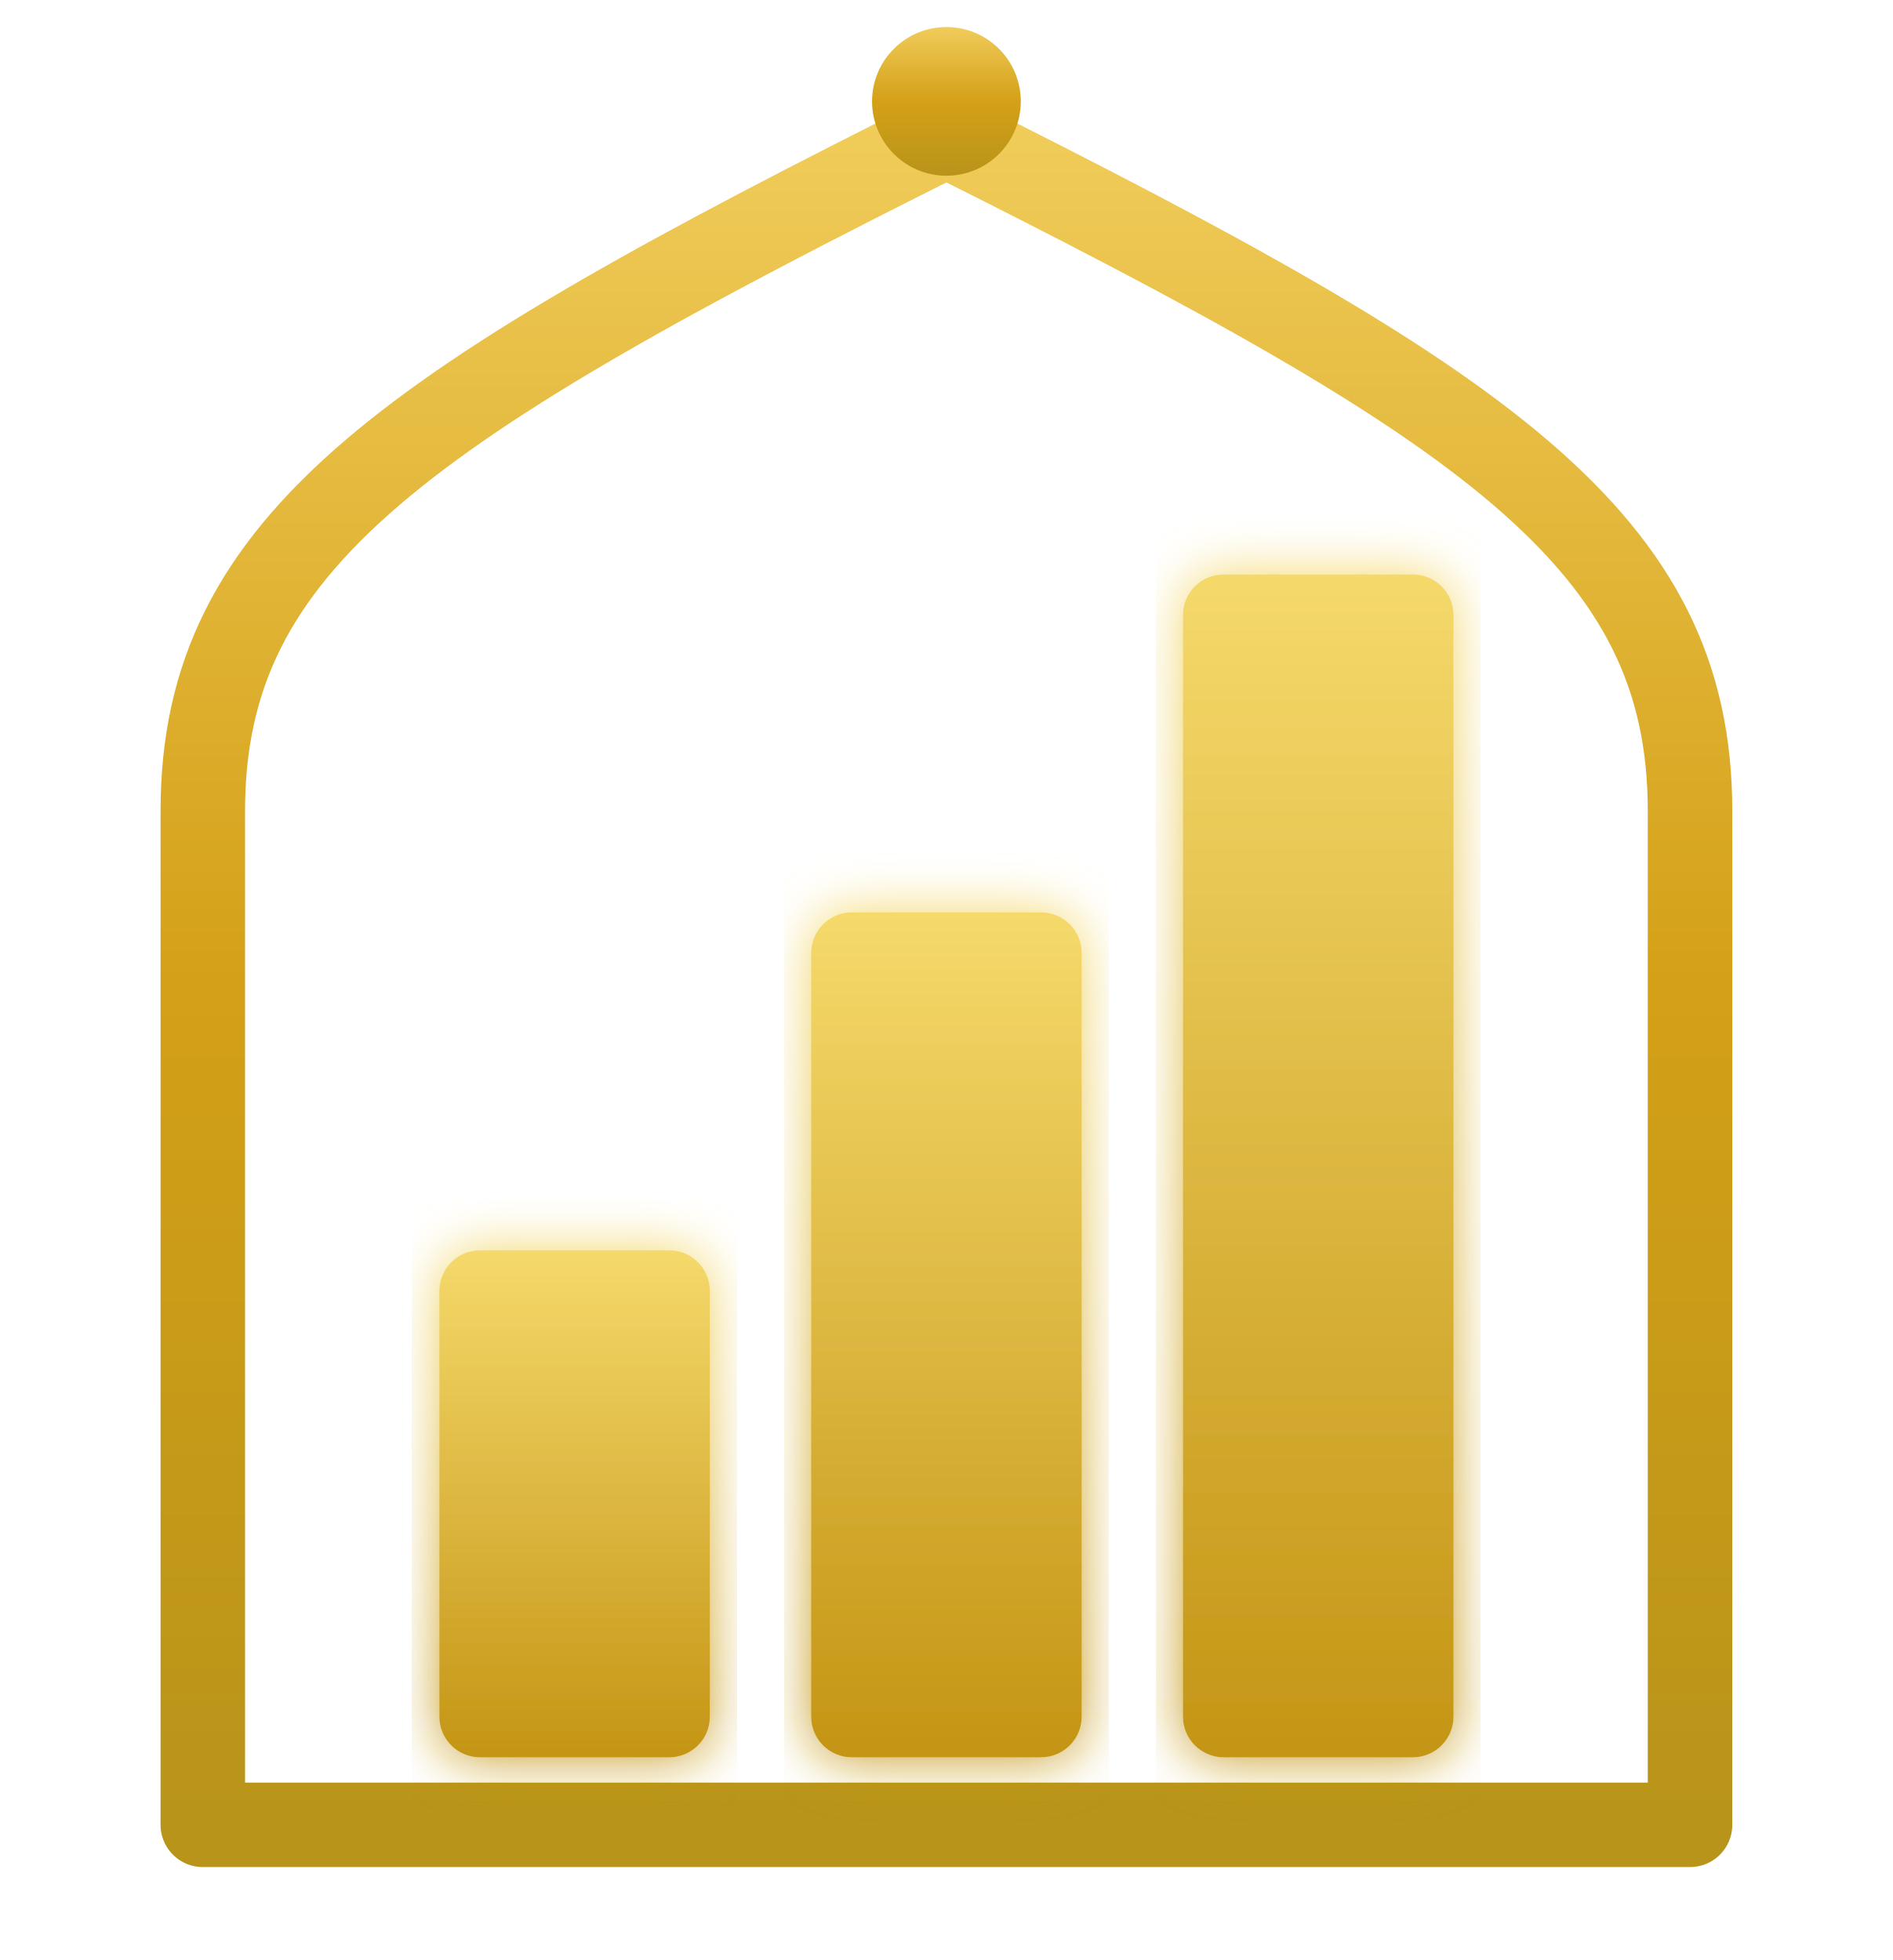
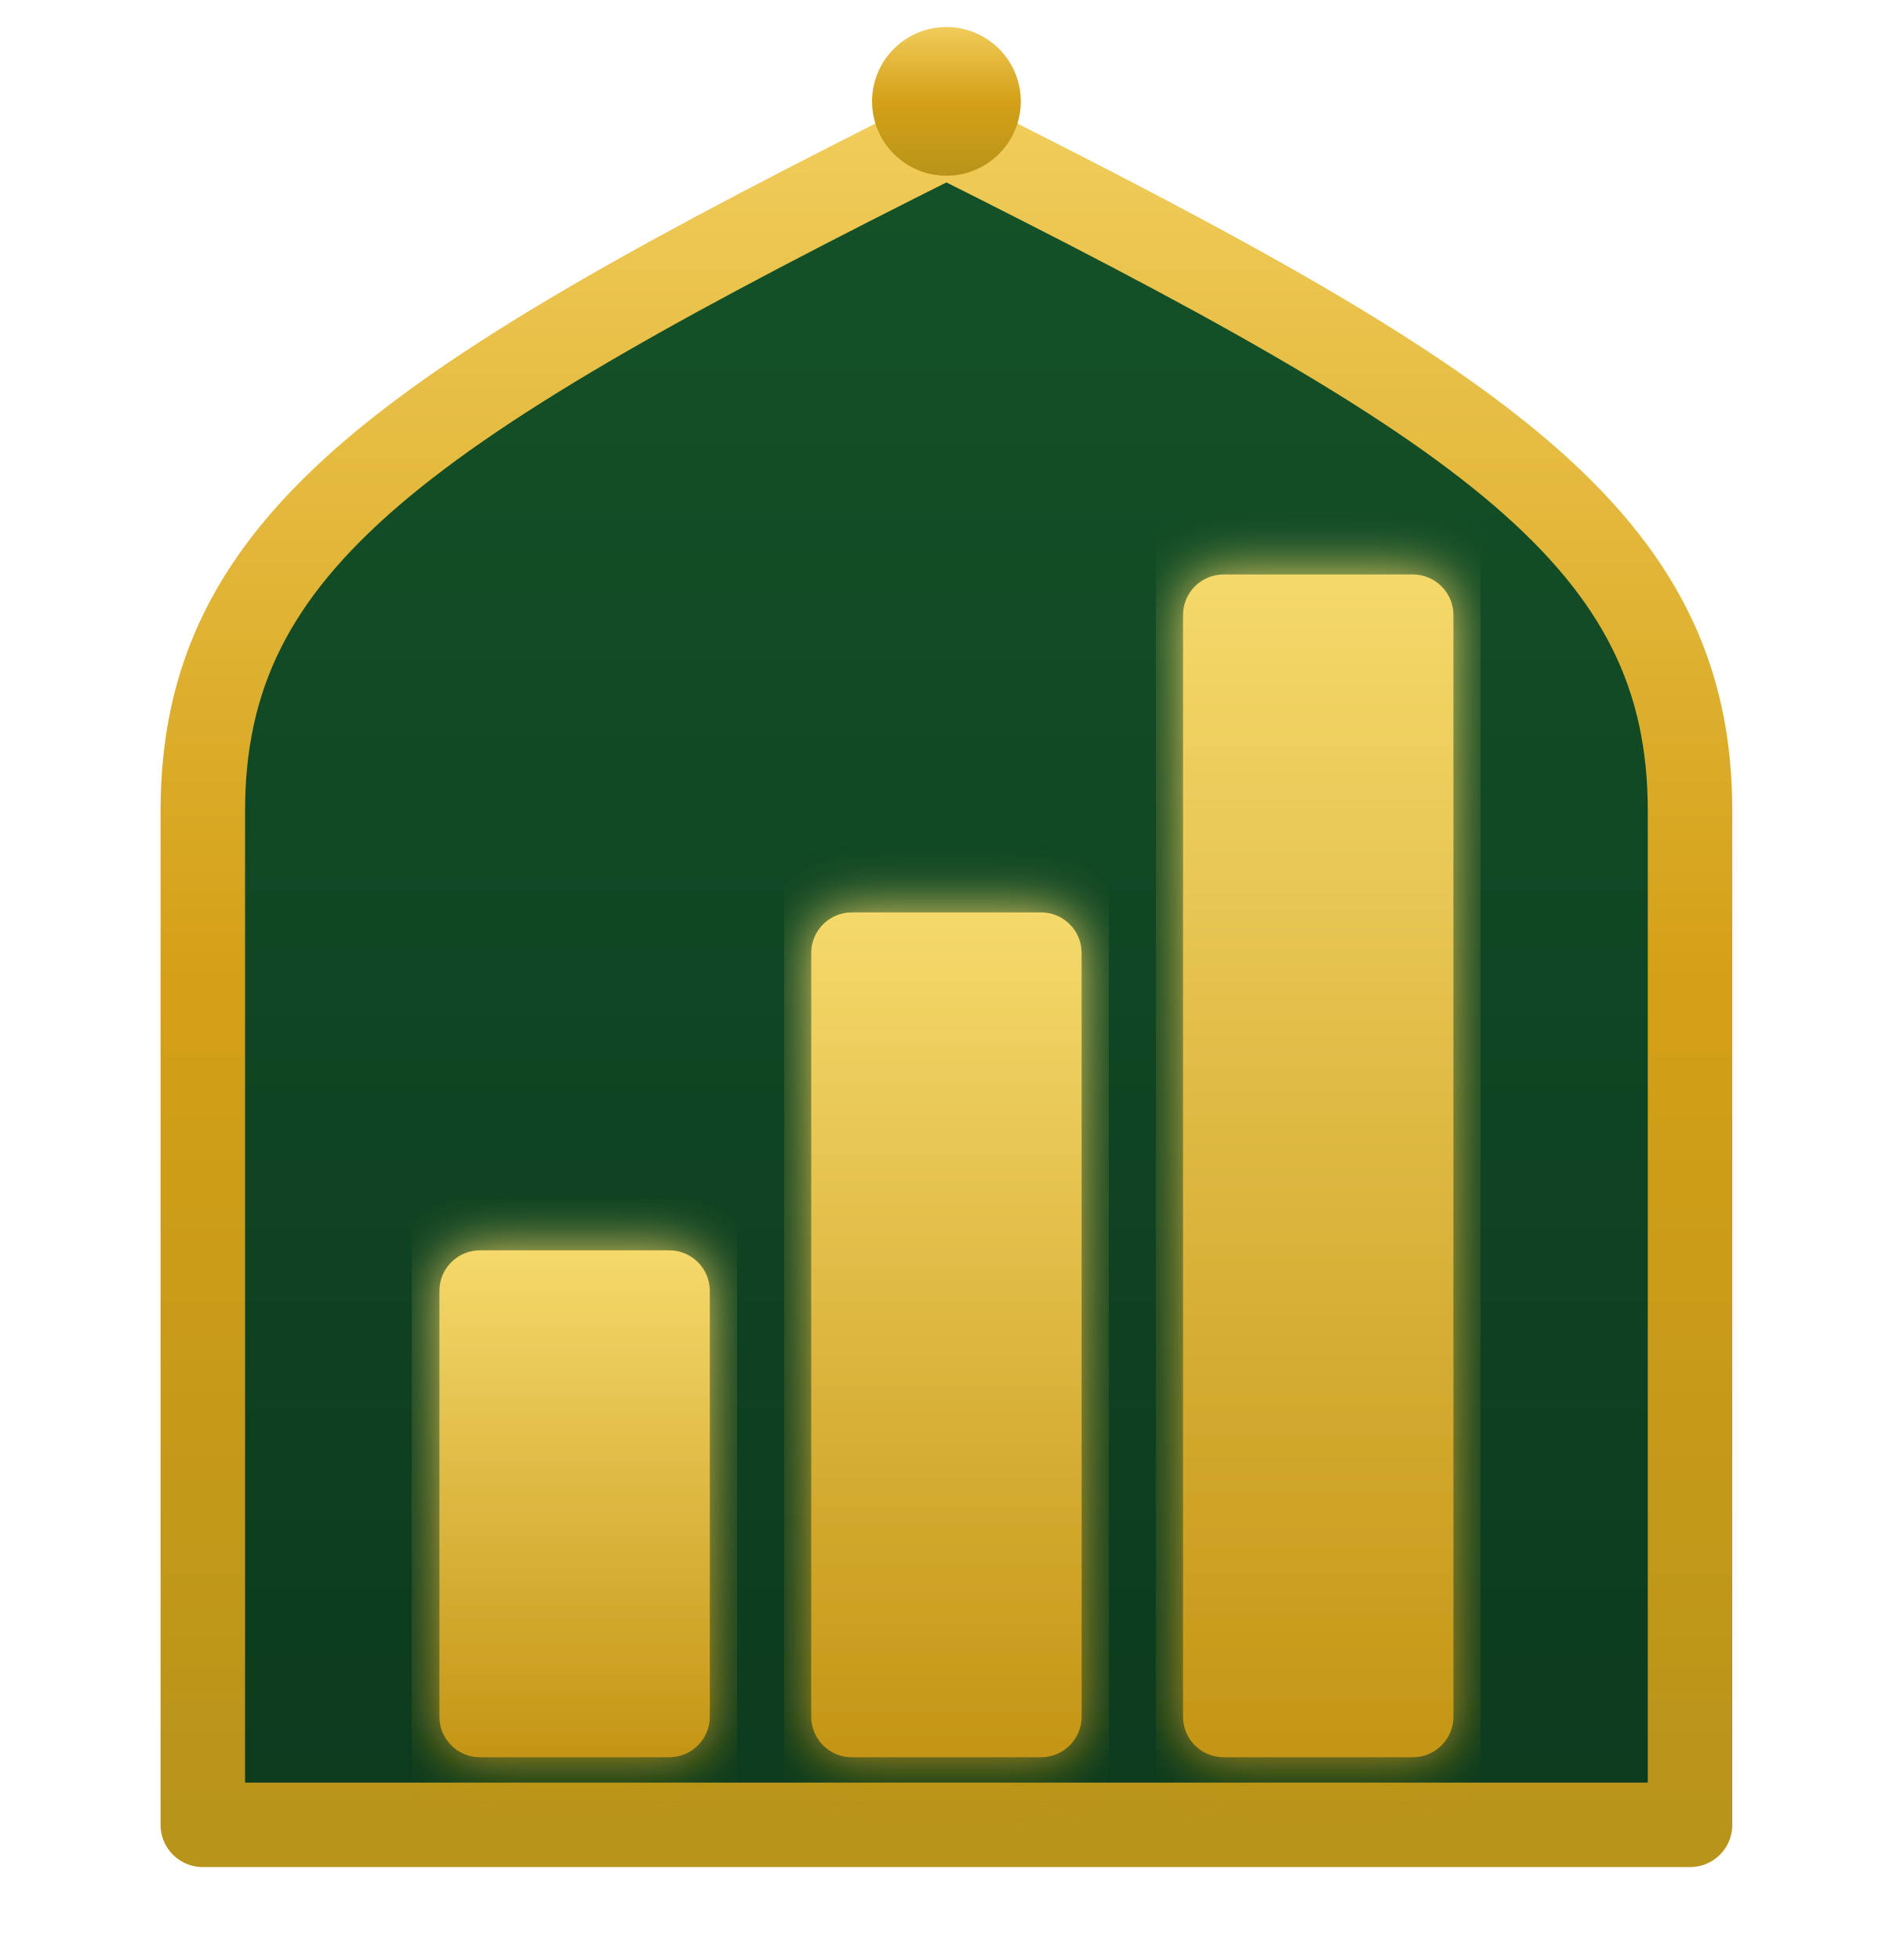
<svg xmlns="http://www.w3.org/2000/svg" viewBox="0 0 56 58" fill="none">
  <defs>
+     <linearGradient id="greenBg" x1="0" y1="0" x2="0" y2="1">
+       <stop offset="0%" stop-color="#145228" />
+       <stop offset="100%" stop-color="#0c3a1e" />
+     </linearGradient>
    <linearGradient id="goldGrad" x1="0" y1="0" x2="0" y2="1">
      <stop offset="0%" stop-color="#f0cc5a" />
      <stop offset="50%" stop-color="#d4a017" />
      <stop offset="100%" stop-color="#b8941a" />
    </linearGradient>
    <linearGradient id="barGrad" x1="0" y1="0" x2="0" y2="1">
      <stop offset="0%" stop-color="#f5d96b" />
      <stop offset="100%" stop-color="#c49515" />
    </linearGradient>
    <filter id="glow">
      <feGaussianBlur stdDeviation="0.8" result="blur" />
      <feMerge>
        <feMergeNode in="blur" />
        <feMergeNode in="SourceGraphic" />
      </feMerge>
    </filter>
  </defs>
+   <path d="M6 54 V24 C6 16 12 12 28 4 C44 12 50 16 50 24 V54 Z" fill="url(#greenBg)" />
  <path d="M6 54 V24 C6 16 12 12 28 4 C44 12 50 16 50 24 V54 Z" fill="none" stroke="url(#goldGrad)" stroke-width="2.5" stroke-linejoin="round" />
  <circle cx="28" cy="3" r="2.2" fill="url(#goldGrad)" />
  <rect x="13" y="37" width="8" height="15" rx="1.2" fill="url(#barGrad)" filter="url(#glow)" />
  <rect x="24" y="27" width="8" height="25" rx="1.2" fill="url(#barGrad)" filter="url(#glow)" />
  <rect x="35" y="17" width="8" height="35" rx="1.2" fill="url(#barGrad)" filter="url(#glow)" />
  <line x1="9" y1="54" x2="47" y2="54" stroke="url(#goldGrad)" stroke-width="2.2" />
</svg>
